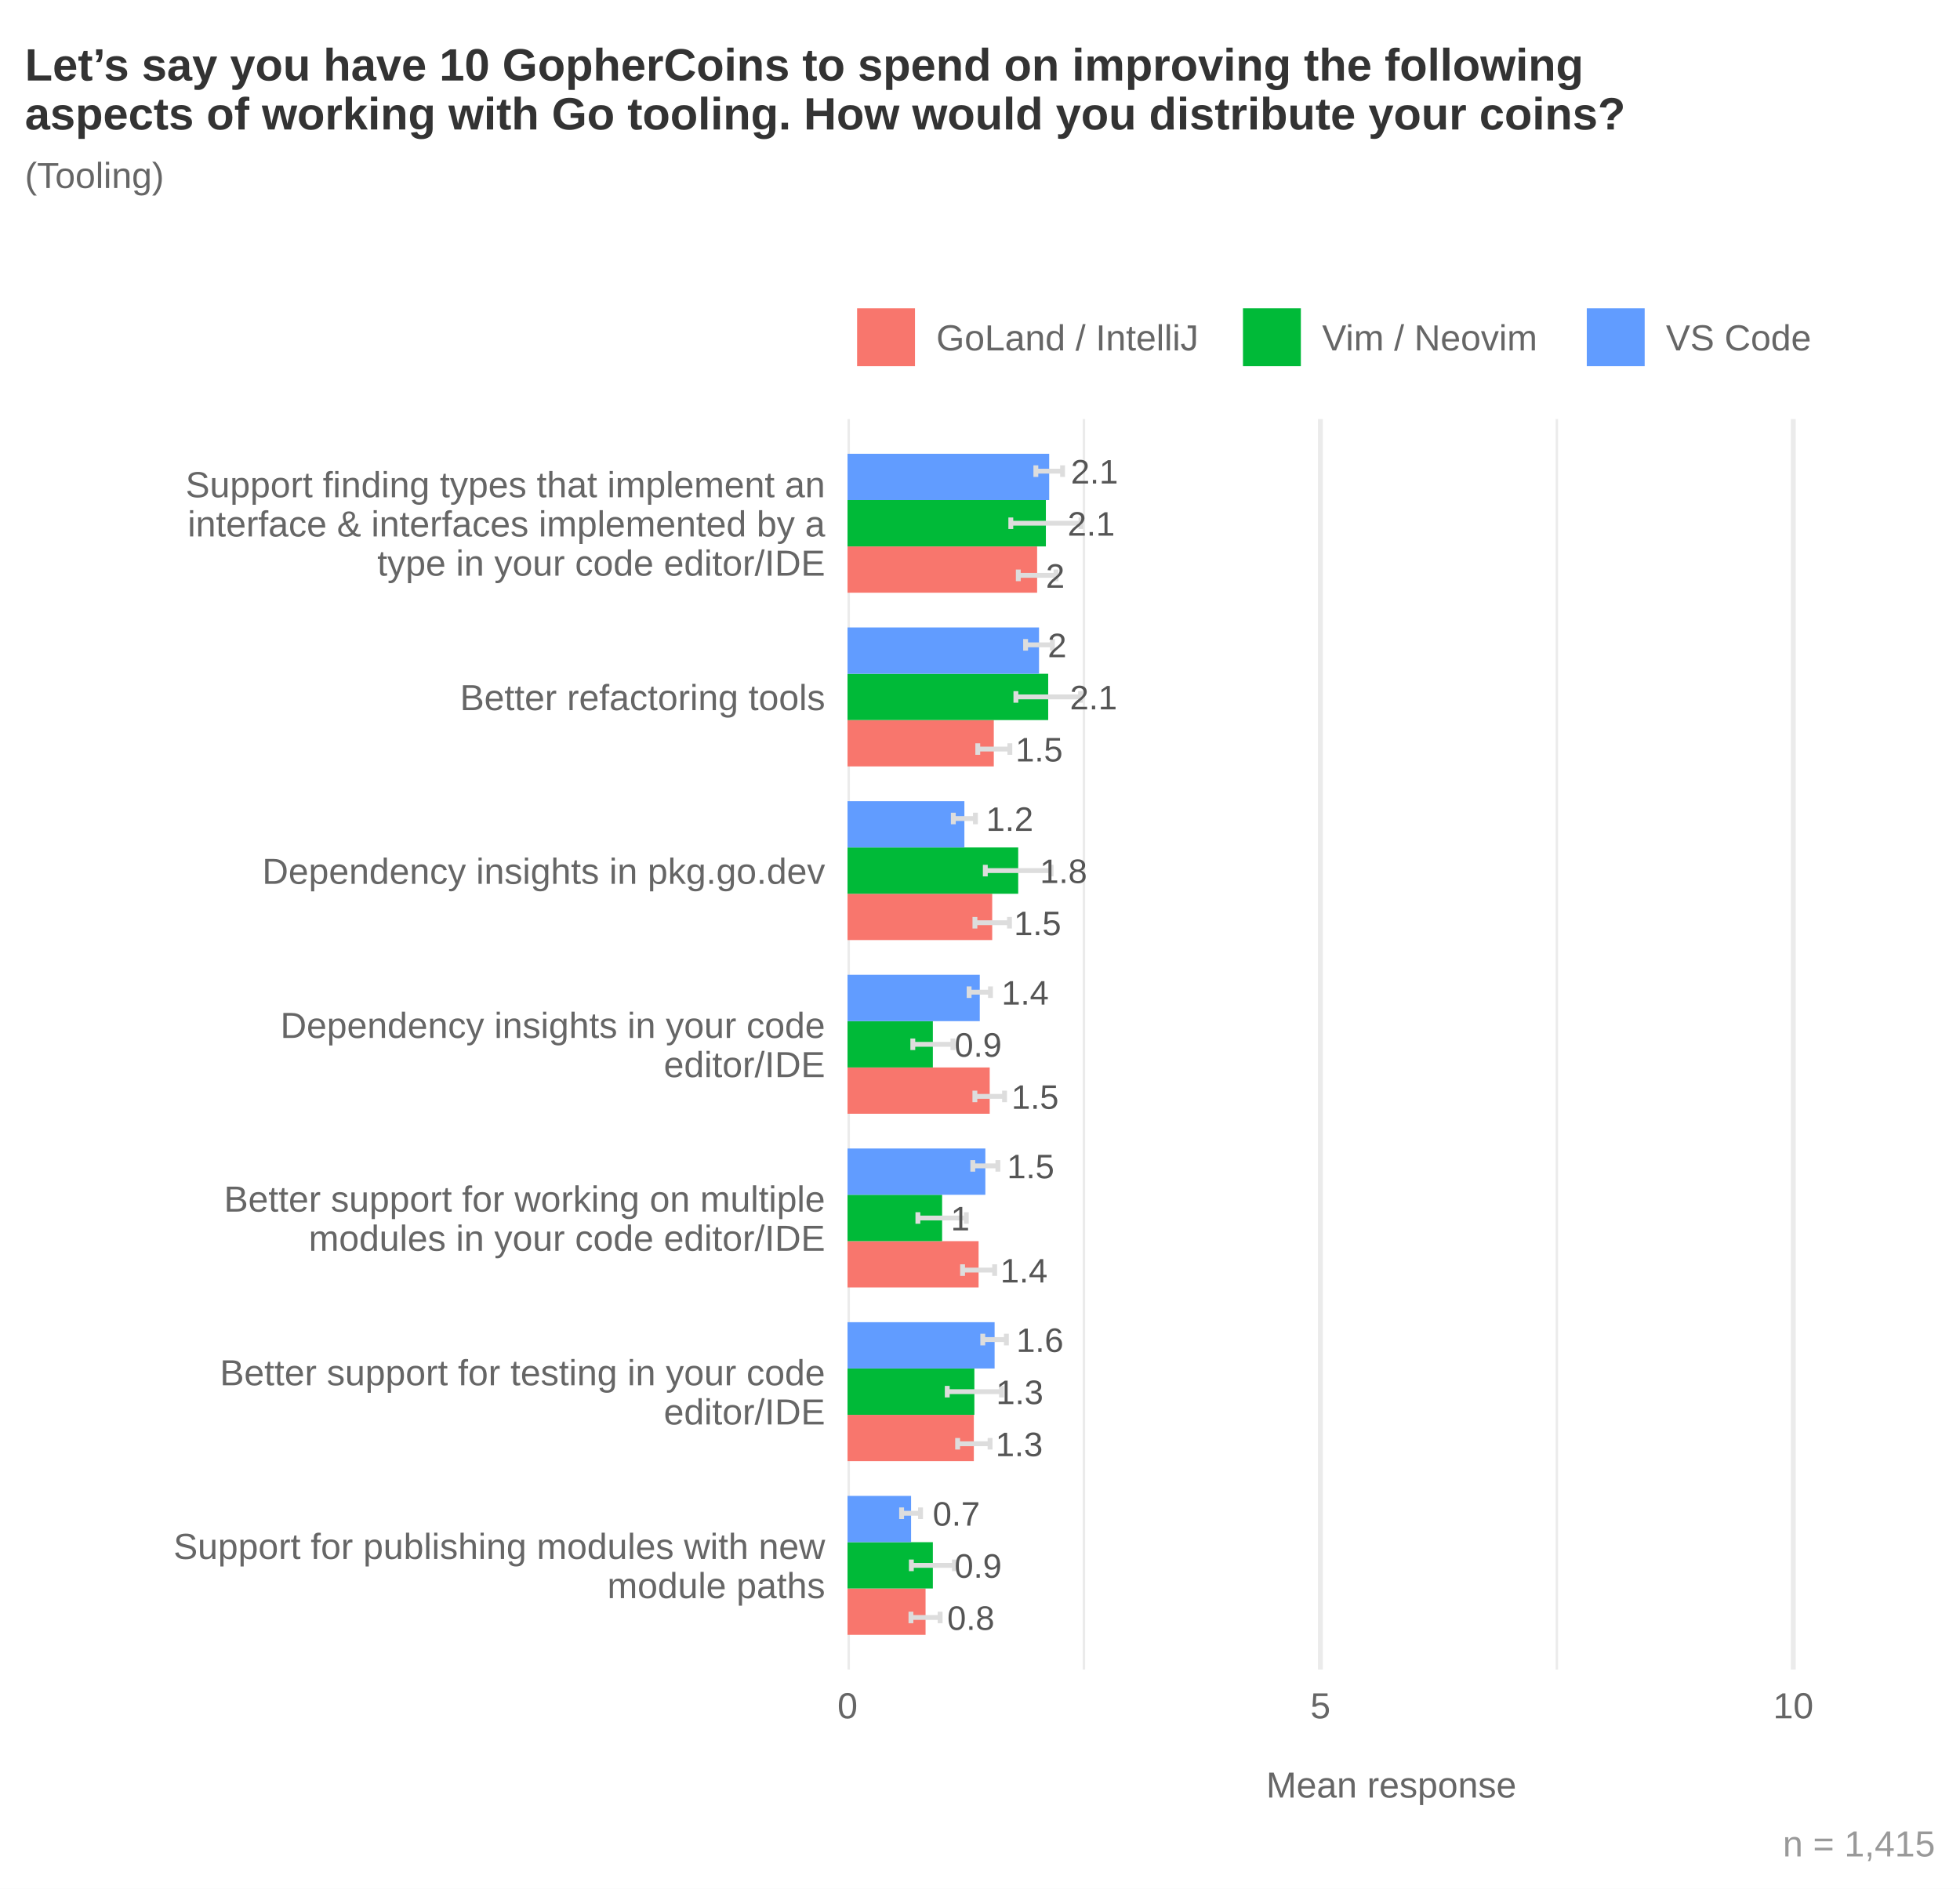
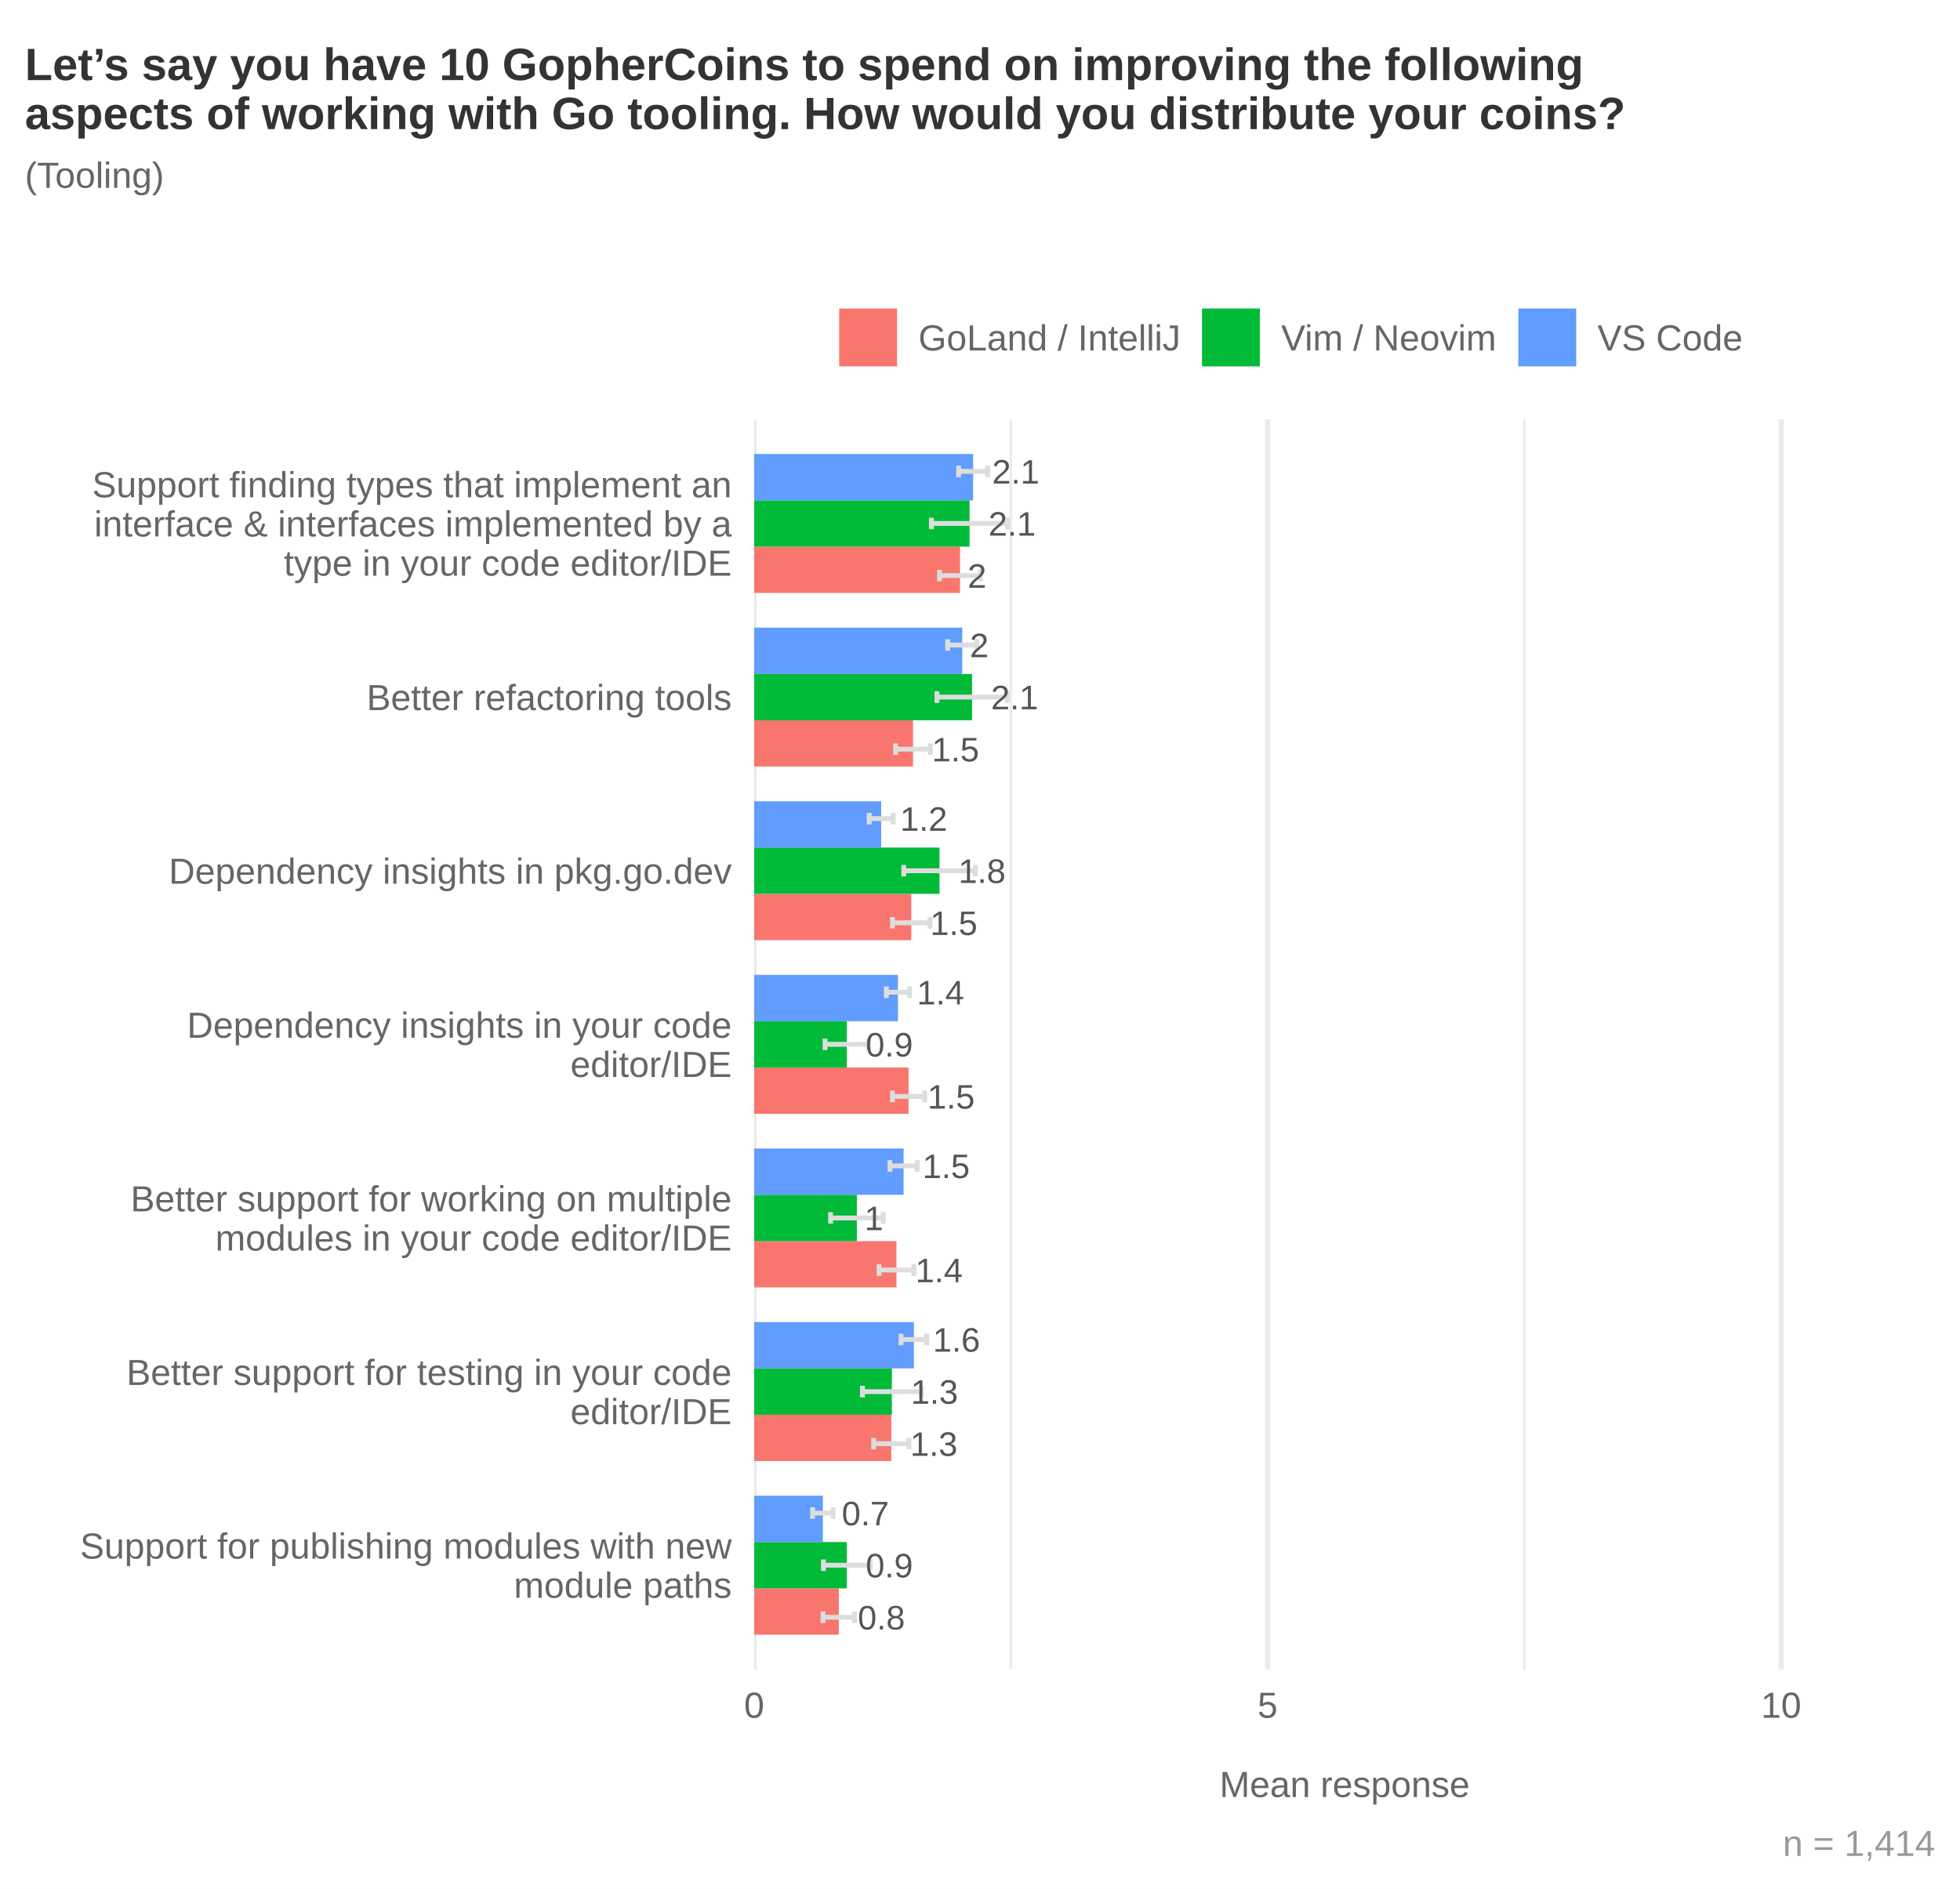
<svg xmlns="http://www.w3.org/2000/svg" class="svglite" width="432.00pt" height="416.41pt" viewBox="0 0 432.00 416.41">
  <defs>
    <style type="text/css">
    .svglite line, .svglite polyline, .svglite polygon, .svglite path, .svglite rect, .svglite circle {
      fill: none;
      stroke: #000000;
      stroke-linecap: round;
      stroke-linejoin: round;
      stroke-miterlimit: 10.00;
    }
    .svglite text {
      white-space: pre;
    }
  </style>
  </defs>
  <rect width="100%" height="100%" style="stroke: none; fill: #FFFFFF;" />
  <defs>
    <clipPath id="cpMC4wMHw0MzIuMDB8MC4wMHw0MTYuNDE=">
      <rect x="0.00" y="0.00" width="432.00" height="416.41" />
    </clipPath>
  </defs>
  <g clip-path="url(#cpMC4wMHw0MzIuMDB8MC4wMHw0MTYuNDE=)">
</g>
  <defs>
-     <clipPath id="cpMTg2LjgwfDQyNi41Mnw5Mi4zOHwzNjguMDc=">
-       <rect x="186.80" y="92.38" width="239.72" height="275.69" />
+     <clipPath id="cpMTY2LjIyfDQyNi41Mnw5Mi40NHwzNjguMDM=">
+       <rect x="166.22" y="92.44" width="260.31" height="275.59" />
    </clipPath>
  </defs>
-   <g clip-path="url(#cpMTg2LjgwfDQyNi41Mnw5Mi4zOHwzNjguMDc=)">
-     <polyline points="238.91,368.07 238.91,92.38 " style="stroke-width: 0.53; stroke: #EBEBEB; stroke-linecap: butt;" />
-     <polyline points="343.14,368.07 343.14,92.38 " style="stroke-width: 0.53; stroke: #EBEBEB; stroke-linecap: butt;" />
-     <polyline points="186.80,368.07 186.80,92.38 " style="stroke-width: 1.07; stroke: #EBEBEB; stroke-linecap: butt;" />
-     <polyline points="291.03,368.07 291.03,92.38 " style="stroke-width: 1.07; stroke: #EBEBEB; stroke-linecap: butt;" />
-     <polyline points="395.25,368.07 395.25,92.38 " style="stroke-width: 1.07; stroke: #EBEBEB; stroke-linecap: butt;" />
-     <rect x="186.80" y="235.33" width="31.34" height="10.21" style="stroke-width: 1.07; stroke: none; stroke-linecap: square; stroke-linejoin: miter; fill: #F8766D;" />
-     <rect x="186.80" y="225.12" width="18.81" height="10.21" style="stroke-width: 1.07; stroke: none; stroke-linecap: square; stroke-linejoin: miter; fill: #00BA38;" />
-     <rect x="186.80" y="214.91" width="29.15" height="10.21" style="stroke-width: 1.07; stroke: none; stroke-linecap: square; stroke-linejoin: miter; fill: #619CFF;" />
-     <rect x="186.80" y="197.04" width="31.89" height="10.21" style="stroke-width: 1.07; stroke: none; stroke-linecap: square; stroke-linejoin: miter; fill: #F8766D;" />
-     <rect x="186.80" y="186.83" width="37.62" height="10.21" style="stroke-width: 1.07; stroke: none; stroke-linecap: square; stroke-linejoin: miter; fill: #00BA38;" />
-     <rect x="186.80" y="176.62" width="25.76" height="10.21" style="stroke-width: 1.07; stroke: none; stroke-linecap: square; stroke-linejoin: miter; fill: #619CFF;" />
-     <rect x="186.80" y="120.46" width="41.79" height="10.21" style="stroke-width: 1.07; stroke: none; stroke-linecap: square; stroke-linejoin: miter; fill: #F8766D;" />
-     <rect x="186.80" y="110.25" width="43.72" height="10.21" style="stroke-width: 1.07; stroke: none; stroke-linecap: square; stroke-linejoin: miter; fill: #00BA38;" />
-     <rect x="186.80" y="100.04" width="44.45" height="10.21" style="stroke-width: 1.07; stroke: none; stroke-linecap: square; stroke-linejoin: miter; fill: #619CFF;" />
-     <rect x="186.80" y="273.62" width="28.89" height="10.21" style="stroke-width: 1.07; stroke: none; stroke-linecap: square; stroke-linejoin: miter; fill: #F8766D;" />
-     <rect x="186.80" y="263.41" width="20.85" height="10.21" style="stroke-width: 1.07; stroke: none; stroke-linecap: square; stroke-linejoin: miter; fill: #00BA38;" />
-     <rect x="186.80" y="253.20" width="30.38" height="10.21" style="stroke-width: 1.07; stroke: none; stroke-linecap: square; stroke-linejoin: miter; fill: #619CFF;" />
-     <rect x="186.80" y="158.75" width="32.24" height="10.21" style="stroke-width: 1.07; stroke: none; stroke-linecap: square; stroke-linejoin: miter; fill: #F8766D;" />
-     <rect x="186.80" y="148.54" width="44.23" height="10.21" style="stroke-width: 1.07; stroke: none; stroke-linecap: square; stroke-linejoin: miter; fill: #00BA38;" />
-     <rect x="186.80" y="138.33" width="42.21" height="10.21" style="stroke-width: 1.07; stroke: none; stroke-linecap: square; stroke-linejoin: miter; fill: #619CFF;" />
-     <rect x="186.80" y="350.20" width="17.20" height="10.21" style="stroke-width: 1.07; stroke: none; stroke-linecap: square; stroke-linejoin: miter; fill: #F8766D;" />
-     <rect x="186.80" y="339.99" width="18.81" height="10.21" style="stroke-width: 1.07; stroke: none; stroke-linecap: square; stroke-linejoin: miter; fill: #00BA38;" />
-     <rect x="186.80" y="329.78" width="14.01" height="10.21" style="stroke-width: 1.07; stroke: none; stroke-linecap: square; stroke-linejoin: miter; fill: #619CFF;" />
-     <rect x="186.80" y="311.91" width="27.84" height="10.21" style="stroke-width: 1.07; stroke: none; stroke-linecap: square; stroke-linejoin: miter; fill: #F8766D;" />
-     <rect x="186.80" y="301.70" width="27.96" height="10.21" style="stroke-width: 1.07; stroke: none; stroke-linecap: square; stroke-linejoin: miter; fill: #00BA38;" />
-     <rect x="186.80" y="291.49" width="32.42" height="10.21" style="stroke-width: 1.07; stroke: none; stroke-linecap: square; stroke-linejoin: miter; fill: #619CFF;" />
-     <polyline points="221.41,242.99 221.41,240.44 " style="stroke-width: 1.07; stroke: #DDDDDD; stroke-linecap: butt;" />
-     <polyline points="221.41,241.71 214.87,241.71 " style="stroke-width: 1.07; stroke: #DDDDDD; stroke-linecap: butt;" />
-     <polyline points="214.87,242.99 214.87,240.44 " style="stroke-width: 1.07; stroke: #DDDDDD; stroke-linecap: butt;" />
-     <polyline points="210.03,231.50 210.03,228.95 " style="stroke-width: 1.07; stroke: #DDDDDD; stroke-linecap: butt;" />
-     <polyline points="210.03,230.23 201.19,230.23 " style="stroke-width: 1.07; stroke: #DDDDDD; stroke-linecap: butt;" />
-     <polyline points="201.19,231.50 201.19,228.95 " style="stroke-width: 1.07; stroke: #DDDDDD; stroke-linecap: butt;" />
-     <polyline points="218.31,220.01 218.31,217.46 " style="stroke-width: 1.07; stroke: #DDDDDD; stroke-linecap: butt;" />
-     <polyline points="218.31,218.74 213.60,218.74 " style="stroke-width: 1.07; stroke: #DDDDDD; stroke-linecap: butt;" />
-     <polyline points="213.60,220.01 213.60,217.46 " style="stroke-width: 1.07; stroke: #DDDDDD; stroke-linecap: butt;" />
-     <polyline points="222.50,204.70 222.50,202.15 " style="stroke-width: 1.07; stroke: #DDDDDD; stroke-linecap: butt;" />
-     <polyline points="222.50,203.42 214.88,203.42 " style="stroke-width: 1.07; stroke: #DDDDDD; stroke-linecap: butt;" />
-     <polyline points="214.88,204.70 214.88,202.15 " style="stroke-width: 1.07; stroke: #DDDDDD; stroke-linecap: butt;" />
-     <polyline points="231.67,193.21 231.67,190.66 " style="stroke-width: 1.07; stroke: #DDDDDD; stroke-linecap: butt;" />
-     <polyline points="231.67,191.93 217.17,191.93 " style="stroke-width: 1.07; stroke: #DDDDDD; stroke-linecap: butt;" />
-     <polyline points="217.17,193.21 217.17,190.66 " style="stroke-width: 1.07; stroke: #DDDDDD; stroke-linecap: butt;" />
-     <polyline points="214.99,181.72 214.99,179.17 " style="stroke-width: 1.07; stroke: #DDDDDD; stroke-linecap: butt;" />
-     <polyline points="214.99,180.45 210.12,180.45 " style="stroke-width: 1.07; stroke: #DDDDDD; stroke-linecap: butt;" />
-     <polyline points="210.12,181.72 210.12,179.17 " style="stroke-width: 1.07; stroke: #DDDDDD; stroke-linecap: butt;" />
-     <polyline points="232.75,128.12 232.75,125.56 " style="stroke-width: 1.07; stroke: #DDDDDD; stroke-linecap: butt;" />
-     <polyline points="232.75,126.84 224.44,126.84 " style="stroke-width: 1.07; stroke: #DDDDDD; stroke-linecap: butt;" />
-     <polyline points="224.44,128.12 224.44,125.56 " style="stroke-width: 1.07; stroke: #DDDDDD; stroke-linecap: butt;" />
-     <polyline points="238.26,116.63 238.26,114.08 " style="stroke-width: 1.07; stroke: #DDDDDD; stroke-linecap: butt;" />
-     <polyline points="238.26,115.35 222.79,115.35 " style="stroke-width: 1.07; stroke: #DDDDDD; stroke-linecap: butt;" />
-     <polyline points="222.79,116.63 222.79,114.08 " style="stroke-width: 1.07; stroke: #DDDDDD; stroke-linecap: butt;" />
-     <polyline points="234.20,105.14 234.20,102.59 " style="stroke-width: 1.07; stroke: #DDDDDD; stroke-linecap: butt;" />
-     <polyline points="234.20,103.87 228.31,103.87 " style="stroke-width: 1.07; stroke: #DDDDDD; stroke-linecap: butt;" />
-     <polyline points="228.31,105.14 228.31,102.59 " style="stroke-width: 1.07; stroke: #DDDDDD; stroke-linecap: butt;" />
-     <polyline points="219.23,281.28 219.23,278.73 " style="stroke-width: 1.07; stroke: #DDDDDD; stroke-linecap: butt;" />
-     <polyline points="219.23,280.00 212.16,280.00 " style="stroke-width: 1.07; stroke: #DDDDDD; stroke-linecap: butt;" />
-     <polyline points="212.16,281.28 212.16,278.73 " style="stroke-width: 1.07; stroke: #DDDDDD; stroke-linecap: butt;" />
-     <polyline points="212.98,269.79 212.98,267.24 " style="stroke-width: 1.07; stroke: #DDDDDD; stroke-linecap: butt;" />
-     <polyline points="212.98,268.52 202.31,268.52 " style="stroke-width: 1.07; stroke: #DDDDDD; stroke-linecap: butt;" />
-     <polyline points="202.31,269.79 202.31,267.24 " style="stroke-width: 1.07; stroke: #DDDDDD; stroke-linecap: butt;" />
-     <polyline points="219.94,258.30 219.94,255.75 " style="stroke-width: 1.07; stroke: #DDDDDD; stroke-linecap: butt;" />
-     <polyline points="219.94,257.03 214.41,257.03 " style="stroke-width: 1.07; stroke: #DDDDDD; stroke-linecap: butt;" />
-     <polyline points="214.41,258.30 214.41,255.75 " style="stroke-width: 1.07; stroke: #DDDDDD; stroke-linecap: butt;" />
-     <polyline points="222.58,166.41 222.58,163.86 " style="stroke-width: 1.07; stroke: #DDDDDD; stroke-linecap: butt;" />
-     <polyline points="222.58,165.13 215.51,165.13 " style="stroke-width: 1.07; stroke: #DDDDDD; stroke-linecap: butt;" />
-     <polyline points="215.51,166.41 215.51,163.86 " style="stroke-width: 1.07; stroke: #DDDDDD; stroke-linecap: butt;" />
-     <polyline points="238.16,154.92 238.16,152.37 " style="stroke-width: 1.07; stroke: #DDDDDD; stroke-linecap: butt;" />
-     <polyline points="238.16,153.64 223.91,153.64 " style="stroke-width: 1.07; stroke: #DDDDDD; stroke-linecap: butt;" />
-     <polyline points="223.91,154.92 223.91,152.37 " style="stroke-width: 1.07; stroke: #DDDDDD; stroke-linecap: butt;" />
-     <polyline points="231.97,143.43 231.97,140.88 " style="stroke-width: 1.07; stroke: #DDDDDD; stroke-linecap: butt;" />
-     <polyline points="231.97,142.16 226.05,142.16 " style="stroke-width: 1.07; stroke: #DDDDDD; stroke-linecap: butt;" />
-     <polyline points="226.05,143.43 226.05,140.88 " style="stroke-width: 1.07; stroke: #DDDDDD; stroke-linecap: butt;" />
-     <polyline points="207.21,357.86 207.21,355.31 " style="stroke-width: 1.07; stroke: #DDDDDD; stroke-linecap: butt;" />
-     <polyline points="207.21,356.58 200.78,356.58 " style="stroke-width: 1.07; stroke: #DDDDDD; stroke-linecap: butt;" />
-     <polyline points="200.78,357.86 200.78,355.31 " style="stroke-width: 1.07; stroke: #DDDDDD; stroke-linecap: butt;" />
-     <polyline points="210.36,346.37 210.36,343.82 " style="stroke-width: 1.07; stroke: #DDDDDD; stroke-linecap: butt;" />
-     <polyline points="210.36,345.10 200.87,345.10 " style="stroke-width: 1.07; stroke: #DDDDDD; stroke-linecap: butt;" />
-     <polyline points="200.87,346.37 200.87,343.82 " style="stroke-width: 1.07; stroke: #DDDDDD; stroke-linecap: butt;" />
-     <polyline points="202.89,334.89 202.89,332.33 " style="stroke-width: 1.07; stroke: #DDDDDD; stroke-linecap: butt;" />
-     <polyline points="202.89,333.61 198.72,333.61 " style="stroke-width: 1.07; stroke: #DDDDDD; stroke-linecap: butt;" />
-     <polyline points="198.72,334.89 198.72,332.33 " style="stroke-width: 1.07; stroke: #DDDDDD; stroke-linecap: butt;" />
-     <polyline points="218.22,319.57 218.22,317.02 " style="stroke-width: 1.07; stroke: #DDDDDD; stroke-linecap: butt;" />
-     <polyline points="218.22,318.29 211.07,318.29 " style="stroke-width: 1.07; stroke: #DDDDDD; stroke-linecap: butt;" />
-     <polyline points="211.07,319.57 211.07,317.02 " style="stroke-width: 1.07; stroke: #DDDDDD; stroke-linecap: butt;" />
-     <polyline points="220.74,308.08 220.74,305.53 " style="stroke-width: 1.07; stroke: #DDDDDD; stroke-linecap: butt;" />
-     <polyline points="220.74,306.81 208.78,306.81 " style="stroke-width: 1.07; stroke: #DDDDDD; stroke-linecap: butt;" />
-     <polyline points="208.78,308.08 208.78,305.53 " style="stroke-width: 1.07; stroke: #DDDDDD; stroke-linecap: butt;" />
-     <polyline points="221.82,296.60 221.82,294.04 " style="stroke-width: 1.07; stroke: #DDDDDD; stroke-linecap: butt;" />
-     <polyline points="221.82,295.32 216.61,295.32 " style="stroke-width: 1.07; stroke: #DDDDDD; stroke-linecap: butt;" />
-     <polyline points="216.61,296.60 216.61,294.04 " style="stroke-width: 1.07; stroke: #DDDDDD; stroke-linecap: butt;" />
-     <text x="222.92" y="244.45" style="font-size: 7.50px;fill: #555555; font-family: &quot;Arial&quot;;" textLength="11.93px" lengthAdjust="spacingAndGlyphs">1.5</text>
-     <text x="210.38" y="232.96" style="font-size: 7.50px;fill: #555555; font-family: &quot;Arial&quot;;" textLength="11.93px" lengthAdjust="spacingAndGlyphs">0.9</text>
-     <text x="220.73" y="221.47" style="font-size: 7.50px;fill: #555555; font-family: &quot;Arial&quot;;" textLength="11.93px" lengthAdjust="spacingAndGlyphs">1.4</text>
-     <text x="223.47" y="206.16" style="font-size: 7.50px;fill: #555555; font-family: &quot;Arial&quot;;" textLength="11.93px" lengthAdjust="spacingAndGlyphs">1.5</text>
-     <text x="229.20" y="194.67" style="font-size: 7.50px;fill: #555555; font-family: &quot;Arial&quot;;" textLength="11.93px" lengthAdjust="spacingAndGlyphs">1.8</text>
-     <text x="217.33" y="183.18" style="font-size: 7.50px;fill: #555555; font-family: &quot;Arial&quot;;" textLength="11.93px" lengthAdjust="spacingAndGlyphs">1.2</text>
-     <text x="230.50" y="129.58" style="font-size: 7.50px;fill: #555555; font-family: &quot;Arial&quot;;" textLength="4.77px" lengthAdjust="spacingAndGlyphs">2</text>
-     <text x="235.30" y="118.09" style="font-size: 7.50px;fill: #555555; font-family: &quot;Arial&quot;;" textLength="11.93px" lengthAdjust="spacingAndGlyphs">2.1</text>
-     <text x="236.02" y="106.60" style="font-size: 7.50px;fill: #555555; font-family: &quot;Arial&quot;;" textLength="11.93px" lengthAdjust="spacingAndGlyphs">2.1</text>
-     <text x="220.47" y="282.74" style="font-size: 7.50px;fill: #555555; font-family: &quot;Arial&quot;;" textLength="11.93px" lengthAdjust="spacingAndGlyphs">1.4</text>
-     <text x="209.55" y="271.25" style="font-size: 7.50px;fill: #555555; font-family: &quot;Arial&quot;;" textLength="4.77px" lengthAdjust="spacingAndGlyphs">1</text>
-     <text x="221.95" y="259.76" style="font-size: 7.50px;fill: #555555; font-family: &quot;Arial&quot;;" textLength="11.93px" lengthAdjust="spacingAndGlyphs">1.5</text>
-     <text x="223.82" y="167.87" style="font-size: 7.50px;fill: #555555; font-family: &quot;Arial&quot;;" textLength="11.93px" lengthAdjust="spacingAndGlyphs">1.5</text>
-     <text x="235.81" y="156.38" style="font-size: 7.50px;fill: #555555; font-family: &quot;Arial&quot;;" textLength="11.93px" lengthAdjust="spacingAndGlyphs">2.1</text>
-     <text x="230.92" y="144.89" style="font-size: 7.50px;fill: #555555; font-family: &quot;Arial&quot;;" textLength="4.77px" lengthAdjust="spacingAndGlyphs">2</text>
-     <text x="208.77" y="359.32" style="font-size: 7.50px;fill: #555555; font-family: &quot;Arial&quot;;" textLength="11.93px" lengthAdjust="spacingAndGlyphs">0.8</text>
-     <text x="210.38" y="347.83" style="font-size: 7.50px;fill: #555555; font-family: &quot;Arial&quot;;" textLength="11.93px" lengthAdjust="spacingAndGlyphs">0.9</text>
-     <text x="205.58" y="336.35" style="font-size: 7.50px;fill: #555555; font-family: &quot;Arial&quot;;" textLength="11.93px" lengthAdjust="spacingAndGlyphs">0.7</text>
-     <text x="219.42" y="321.03" style="font-size: 7.50px;fill: #555555; font-family: &quot;Arial&quot;;" textLength="11.93px" lengthAdjust="spacingAndGlyphs">1.3</text>
-     <text x="219.54" y="309.54" style="font-size: 7.50px;fill: #555555; font-family: &quot;Arial&quot;;" textLength="11.93px" lengthAdjust="spacingAndGlyphs">1.3</text>
-     <text x="223.99" y="298.05" style="font-size: 7.50px;fill: #555555; font-family: &quot;Arial&quot;;" textLength="11.93px" lengthAdjust="spacingAndGlyphs">1.6</text>
+   <g clip-path="url(#cpMTY2LjIyfDQyNi41Mnw5Mi40NHwzNjguMDM=)">
+     <polyline points="222.80,368.03 222.80,92.44 " style="stroke-width: 0.53; stroke: #EBEBEB; stroke-linecap: butt;" />
+     <polyline points="335.98,368.03 335.98,92.44 " style="stroke-width: 0.53; stroke: #EBEBEB; stroke-linecap: butt;" />
+     <polyline points="166.22,368.03 166.22,92.44 " style="stroke-width: 1.07; stroke: #EBEBEB; stroke-linecap: butt;" />
+     <polyline points="279.39,368.03 279.39,92.44 " style="stroke-width: 1.07; stroke: #EBEBEB; stroke-linecap: butt;" />
+     <polyline points="392.57,368.03 392.57,92.44 " style="stroke-width: 1.07; stroke: #EBEBEB; stroke-linecap: butt;" />
+     <rect x="166.22" y="235.34" width="34.03" height="10.21" style="stroke-width: 1.07; stroke: none; stroke-linecap: butt; stroke-linejoin: miter; fill: #F8766D;" />
+     <rect x="166.22" y="225.13" width="20.43" height="10.21" style="stroke-width: 1.07; stroke: none; stroke-linecap: butt; stroke-linejoin: miter; fill: #00BA38;" />
+     <rect x="166.22" y="214.92" width="31.69" height="10.21" style="stroke-width: 1.07; stroke: none; stroke-linecap: butt; stroke-linejoin: miter; fill: #619CFF;" />
+     <rect x="166.22" y="197.06" width="34.63" height="10.21" style="stroke-width: 1.07; stroke: none; stroke-linecap: butt; stroke-linejoin: miter; fill: #F8766D;" />
+     <rect x="166.22" y="186.85" width="40.85" height="10.21" style="stroke-width: 1.07; stroke: none; stroke-linecap: butt; stroke-linejoin: miter; fill: #00BA38;" />
+     <rect x="166.22" y="176.65" width="28.00" height="10.21" style="stroke-width: 1.07; stroke: none; stroke-linecap: butt; stroke-linejoin: miter; fill: #619CFF;" />
+     <rect x="166.22" y="120.51" width="45.38" height="10.21" style="stroke-width: 1.07; stroke: none; stroke-linecap: butt; stroke-linejoin: miter; fill: #F8766D;" />
+     <rect x="166.22" y="110.30" width="47.48" height="10.21" style="stroke-width: 1.07; stroke: none; stroke-linecap: butt; stroke-linejoin: miter; fill: #00BA38;" />
+     <rect x="166.22" y="100.09" width="48.27" height="10.21" style="stroke-width: 1.07; stroke: none; stroke-linecap: butt; stroke-linejoin: miter; fill: #619CFF;" />
+     <rect x="166.22" y="273.61" width="31.37" height="10.21" style="stroke-width: 1.07; stroke: none; stroke-linecap: butt; stroke-linejoin: miter; fill: #F8766D;" />
+     <rect x="166.22" y="263.41" width="22.64" height="10.21" style="stroke-width: 1.07; stroke: none; stroke-linecap: butt; stroke-linejoin: miter; fill: #00BA38;" />
+     <rect x="166.22" y="253.20" width="32.94" height="10.21" style="stroke-width: 1.07; stroke: none; stroke-linecap: butt; stroke-linejoin: miter; fill: #619CFF;" />
+     <rect x="166.22" y="158.78" width="35.01" height="10.21" style="stroke-width: 1.07; stroke: none; stroke-linecap: butt; stroke-linejoin: miter; fill: #F8766D;" />
+     <rect x="166.22" y="148.58" width="48.03" height="10.21" style="stroke-width: 1.07; stroke: none; stroke-linecap: butt; stroke-linejoin: miter; fill: #00BA38;" />
+     <rect x="166.22" y="138.37" width="45.87" height="10.21" style="stroke-width: 1.07; stroke: none; stroke-linecap: butt; stroke-linejoin: miter; fill: #619CFF;" />
+     <rect x="166.22" y="350.17" width="18.67" height="10.21" style="stroke-width: 1.07; stroke: none; stroke-linecap: butt; stroke-linejoin: miter; fill: #F8766D;" />
+     <rect x="166.22" y="339.96" width="20.43" height="10.21" style="stroke-width: 1.07; stroke: none; stroke-linecap: butt; stroke-linejoin: miter; fill: #00BA38;" />
+     <rect x="166.22" y="329.75" width="15.15" height="10.21" style="stroke-width: 1.07; stroke: none; stroke-linecap: butt; stroke-linejoin: miter; fill: #619CFF;" />
+     <rect x="166.22" y="311.89" width="30.23" height="10.21" style="stroke-width: 1.07; stroke: none; stroke-linecap: butt; stroke-linejoin: miter; fill: #F8766D;" />
+     <rect x="166.22" y="301.68" width="30.36" height="10.21" style="stroke-width: 1.07; stroke: none; stroke-linecap: butt; stroke-linejoin: miter; fill: #00BA38;" />
+     <rect x="166.22" y="291.47" width="35.21" height="10.21" style="stroke-width: 1.07; stroke: none; stroke-linecap: butt; stroke-linejoin: miter; fill: #619CFF;" />
+     <polyline points="203.80,242.99 203.80,240.44 " style="stroke-width: 1.07; stroke: #DDDDDD; stroke-linecap: butt;" />
+     <polyline points="203.80,241.72 196.70,241.72 " style="stroke-width: 1.07; stroke: #DDDDDD; stroke-linecap: butt;" />
+     <polyline points="196.70,242.99 196.70,240.44 " style="stroke-width: 1.07; stroke: #DDDDDD; stroke-linecap: butt;" />
+     <polyline points="191.44,231.51 191.44,228.96 " style="stroke-width: 1.07; stroke: #DDDDDD; stroke-linecap: butt;" />
+     <polyline points="191.44,230.23 181.85,230.23 " style="stroke-width: 1.07; stroke: #DDDDDD; stroke-linecap: butt;" />
+     <polyline points="181.85,231.51 181.85,228.96 " style="stroke-width: 1.07; stroke: #DDDDDD; stroke-linecap: butt;" />
+     <polyline points="200.47,220.03 200.47,217.47 " style="stroke-width: 1.07; stroke: #DDDDDD; stroke-linecap: butt;" />
+     <polyline points="200.47,218.75 195.35,218.75 " style="stroke-width: 1.07; stroke: #DDDDDD; stroke-linecap: butt;" />
+     <polyline points="195.35,220.03 195.35,217.47 " style="stroke-width: 1.07; stroke: #DDDDDD; stroke-linecap: butt;" />
+     <polyline points="204.99,204.71 204.99,202.16 " style="stroke-width: 1.07; stroke: #DDDDDD; stroke-linecap: butt;" />
+     <polyline points="204.99,203.44 196.71,203.44 " style="stroke-width: 1.07; stroke: #DDDDDD; stroke-linecap: butt;" />
+     <polyline points="196.71,204.71 196.71,202.16 " style="stroke-width: 1.07; stroke: #DDDDDD; stroke-linecap: butt;" />
+     <polyline points="214.94,193.23 214.94,190.68 " style="stroke-width: 1.07; stroke: #DDDDDD; stroke-linecap: butt;" />
+     <polyline points="214.94,191.96 199.20,191.96 " style="stroke-width: 1.07; stroke: #DDDDDD; stroke-linecap: butt;" />
+     <polyline points="199.20,193.23 199.20,190.68 " style="stroke-width: 1.07; stroke: #DDDDDD; stroke-linecap: butt;" />
+     <polyline points="196.86,181.75 196.86,179.20 " style="stroke-width: 1.07; stroke: #DDDDDD; stroke-linecap: butt;" />
+     <polyline points="196.86,180.47 191.57,180.47 " style="stroke-width: 1.07; stroke: #DDDDDD; stroke-linecap: butt;" />
+     <polyline points="191.57,181.75 191.57,179.20 " style="stroke-width: 1.07; stroke: #DDDDDD; stroke-linecap: butt;" />
+     <polyline points="216.11,128.16 216.11,125.61 " style="stroke-width: 1.07; stroke: #DDDDDD; stroke-linecap: butt;" />
+     <polyline points="216.11,126.89 207.08,126.89 " style="stroke-width: 1.07; stroke: #DDDDDD; stroke-linecap: butt;" />
+     <polyline points="207.08,128.16 207.08,125.61 " style="stroke-width: 1.07; stroke: #DDDDDD; stroke-linecap: butt;" />
+     <polyline points="222.09,116.68 222.09,114.13 " style="stroke-width: 1.07; stroke: #DDDDDD; stroke-linecap: butt;" />
+     <polyline points="222.09,115.40 205.29,115.40 " style="stroke-width: 1.07; stroke: #DDDDDD; stroke-linecap: butt;" />
+     <polyline points="205.29,116.68 205.29,114.13 " style="stroke-width: 1.07; stroke: #DDDDDD; stroke-linecap: butt;" />
+     <polyline points="217.69,105.20 217.69,102.64 " style="stroke-width: 1.07; stroke: #DDDDDD; stroke-linecap: butt;" />
+     <polyline points="217.69,103.92 211.29,103.92 " style="stroke-width: 1.07; stroke: #DDDDDD; stroke-linecap: butt;" />
+     <polyline points="211.29,105.20 211.29,102.64 " style="stroke-width: 1.07; stroke: #DDDDDD; stroke-linecap: butt;" />
+     <polyline points="201.43,281.27 201.43,278.72 " style="stroke-width: 1.07; stroke: #DDDDDD; stroke-linecap: butt;" />
+     <polyline points="201.43,279.99 193.75,279.99 " style="stroke-width: 1.07; stroke: #DDDDDD; stroke-linecap: butt;" />
+     <polyline points="193.75,281.27 193.75,278.72 " style="stroke-width: 1.07; stroke: #DDDDDD; stroke-linecap: butt;" />
+     <polyline points="194.65,269.78 194.65,267.23 " style="stroke-width: 1.07; stroke: #DDDDDD; stroke-linecap: butt;" />
+     <polyline points="194.65,268.51 183.06,268.51 " style="stroke-width: 1.07; stroke: #DDDDDD; stroke-linecap: butt;" />
+     <polyline points="183.06,269.78 183.06,267.23 " style="stroke-width: 1.07; stroke: #DDDDDD; stroke-linecap: butt;" />
+     <polyline points="202.16,258.30 202.16,255.75 " style="stroke-width: 1.07; stroke: #DDDDDD; stroke-linecap: butt;" />
+     <polyline points="202.16,257.03 196.16,257.03 " style="stroke-width: 1.07; stroke: #DDDDDD; stroke-linecap: butt;" />
+     <polyline points="196.16,258.30 196.16,255.75 " style="stroke-width: 1.07; stroke: #DDDDDD; stroke-linecap: butt;" />
+     <polyline points="205.06,166.44 205.06,163.89 " style="stroke-width: 1.07; stroke: #DDDDDD; stroke-linecap: butt;" />
+     <polyline points="205.06,165.16 197.39,165.16 " style="stroke-width: 1.07; stroke: #DDDDDD; stroke-linecap: butt;" />
+     <polyline points="197.39,166.44 197.39,163.89 " style="stroke-width: 1.07; stroke: #DDDDDD; stroke-linecap: butt;" />
+     <polyline points="221.99,154.96 221.99,152.40 " style="stroke-width: 1.07; stroke: #DDDDDD; stroke-linecap: butt;" />
+     <polyline points="221.99,153.68 206.51,153.68 " style="stroke-width: 1.07; stroke: #DDDDDD; stroke-linecap: butt;" />
+     <polyline points="206.51,154.96 206.51,152.40 " style="stroke-width: 1.07; stroke: #DDDDDD; stroke-linecap: butt;" />
+     <polyline points="215.30,143.47 215.30,140.92 " style="stroke-width: 1.07; stroke: #DDDDDD; stroke-linecap: butt;" />
+     <polyline points="215.30,142.20 208.87,142.20 " style="stroke-width: 1.07; stroke: #DDDDDD; stroke-linecap: butt;" />
+     <polyline points="208.87,143.47 208.87,140.92 " style="stroke-width: 1.07; stroke: #DDDDDD; stroke-linecap: butt;" />
+     <polyline points="188.38,357.82 188.38,355.27 " style="stroke-width: 1.07; stroke: #DDDDDD; stroke-linecap: butt;" />
+     <polyline points="188.38,356.54 181.39,356.54 " style="stroke-width: 1.07; stroke: #DDDDDD; stroke-linecap: butt;" />
+     <polyline points="181.39,357.82 181.39,355.27 " style="stroke-width: 1.07; stroke: #DDDDDD; stroke-linecap: butt;" />
+     <polyline points="191.79,346.34 191.79,343.79 " style="stroke-width: 1.07; stroke: #DDDDDD; stroke-linecap: butt;" />
+     <polyline points="191.79,345.06 181.49,345.06 " style="stroke-width: 1.07; stroke: #DDDDDD; stroke-linecap: butt;" />
+     <polyline points="181.49,346.34 181.49,343.79 " style="stroke-width: 1.07; stroke: #DDDDDD; stroke-linecap: butt;" />
+     <polyline points="183.62,334.85 183.62,332.30 " style="stroke-width: 1.07; stroke: #DDDDDD; stroke-linecap: butt;" />
+     <polyline points="183.62,333.58 179.10,333.58 " style="stroke-width: 1.07; stroke: #DDDDDD; stroke-linecap: butt;" />
+     <polyline points="179.10,334.85 179.10,332.30 " style="stroke-width: 1.07; stroke: #DDDDDD; stroke-linecap: butt;" />
+     <polyline points="200.34,319.54 200.34,316.99 " style="stroke-width: 1.07; stroke: #DDDDDD; stroke-linecap: butt;" />
+     <polyline points="200.34,318.27 192.56,318.27 " style="stroke-width: 1.07; stroke: #DDDDDD; stroke-linecap: butt;" />
+     <polyline points="192.56,319.54 192.56,316.99 " style="stroke-width: 1.07; stroke: #DDDDDD; stroke-linecap: butt;" />
+     <polyline points="203.07,308.06 203.07,305.51 " style="stroke-width: 1.07; stroke: #DDDDDD; stroke-linecap: butt;" />
+     <polyline points="203.07,306.79 190.09,306.79 " style="stroke-width: 1.07; stroke: #DDDDDD; stroke-linecap: butt;" />
+     <polyline points="190.09,308.06 190.09,305.51 " style="stroke-width: 1.07; stroke: #DDDDDD; stroke-linecap: butt;" />
+     <polyline points="204.26,296.58 204.26,294.03 " style="stroke-width: 1.07; stroke: #DDDDDD; stroke-linecap: butt;" />
+     <polyline points="204.26,295.30 198.60,295.30 " style="stroke-width: 1.07; stroke: #DDDDDD; stroke-linecap: butt;" />
+     <polyline points="198.60,296.58 198.60,294.03 " style="stroke-width: 1.07; stroke: #DDDDDD; stroke-linecap: butt;" />
+     <text x="204.42" y="244.40" style="font-size: 7.50px;fill: #555555; font-family: &quot;Arial&quot;;" textLength="10.42px" lengthAdjust="spacingAndGlyphs">1.5</text>
+     <text x="190.81" y="232.92" style="font-size: 7.50px;fill: #555555; font-family: &quot;Arial&quot;;" textLength="10.42px" lengthAdjust="spacingAndGlyphs">0.9</text>
+     <text x="202.08" y="221.44" style="font-size: 7.50px;fill: #555555; font-family: &quot;Arial&quot;;" textLength="10.42px" lengthAdjust="spacingAndGlyphs">1.4</text>
+     <text x="205.01" y="206.13" style="font-size: 7.50px;fill: #555555; font-family: &quot;Arial&quot;;" textLength="10.42px" lengthAdjust="spacingAndGlyphs">1.5</text>
+     <text x="211.24" y="194.65" style="font-size: 7.50px;fill: #555555; font-family: &quot;Arial&quot;;" textLength="10.42px" lengthAdjust="spacingAndGlyphs">1.8</text>
+     <text x="198.38" y="183.16" style="font-size: 7.50px;fill: #555555; font-family: &quot;Arial&quot;;" textLength="10.42px" lengthAdjust="spacingAndGlyphs">1.2</text>
+     <text x="213.26" y="129.58" style="font-size: 7.50px;fill: #555555; font-family: &quot;Arial&quot;;" textLength="4.17px" lengthAdjust="spacingAndGlyphs">2</text>
+     <text x="217.86" y="118.09" style="font-size: 7.50px;fill: #555555; font-family: &quot;Arial&quot;;" textLength="10.42px" lengthAdjust="spacingAndGlyphs">2.1</text>
+     <text x="218.66" y="106.61" style="font-size: 7.50px;fill: #555555; font-family: &quot;Arial&quot;;" textLength="10.42px" lengthAdjust="spacingAndGlyphs">2.1</text>
+     <text x="201.76" y="282.68" style="font-size: 7.50px;fill: #555555; font-family: &quot;Arial&quot;;" textLength="10.42px" lengthAdjust="spacingAndGlyphs">1.4</text>
+     <text x="190.52" y="271.20" style="font-size: 7.50px;fill: #555555; font-family: &quot;Arial&quot;;" textLength="4.17px" lengthAdjust="spacingAndGlyphs">1</text>
+     <text x="203.33" y="259.72" style="font-size: 7.50px;fill: #555555; font-family: &quot;Arial&quot;;" textLength="10.42px" lengthAdjust="spacingAndGlyphs">1.5</text>
+     <text x="205.39" y="167.85" style="font-size: 7.50px;fill: #555555; font-family: &quot;Arial&quot;;" textLength="10.42px" lengthAdjust="spacingAndGlyphs">1.5</text>
+     <text x="218.41" y="156.37" style="font-size: 7.50px;fill: #555555; font-family: &quot;Arial&quot;;" textLength="10.42px" lengthAdjust="spacingAndGlyphs">2.1</text>
+     <text x="213.75" y="144.89" style="font-size: 7.50px;fill: #555555; font-family: &quot;Arial&quot;;" textLength="4.17px" lengthAdjust="spacingAndGlyphs">2</text>
+     <text x="189.06" y="359.23" style="font-size: 7.50px;fill: #555555; font-family: &quot;Arial&quot;;" textLength="10.42px" lengthAdjust="spacingAndGlyphs">0.8</text>
+     <text x="190.81" y="347.75" style="font-size: 7.50px;fill: #555555; font-family: &quot;Arial&quot;;" textLength="10.42px" lengthAdjust="spacingAndGlyphs">0.9</text>
+     <text x="185.53" y="336.27" style="font-size: 7.50px;fill: #555555; font-family: &quot;Arial&quot;;" textLength="10.42px" lengthAdjust="spacingAndGlyphs">0.7</text>
+     <text x="200.62" y="320.96" style="font-size: 7.50px;fill: #555555; font-family: &quot;Arial&quot;;" textLength="10.42px" lengthAdjust="spacingAndGlyphs">1.3</text>
+     <text x="200.75" y="309.47" style="font-size: 7.50px;fill: #555555; font-family: &quot;Arial&quot;;" textLength="10.42px" lengthAdjust="spacingAndGlyphs">1.3</text>
+     <text x="205.60" y="297.99" style="font-size: 7.50px;fill: #555555; font-family: &quot;Arial&quot;;" textLength="10.42px" lengthAdjust="spacingAndGlyphs">1.6</text>
  </g>
  <g clip-path="url(#cpMC4wMHw0MzIuMDB8MC4wMHw0MTYuNDE=)">
-     <text x="181.87" y="343.69" text-anchor="end" style="font-size: 8.00px;fill: #666666; font-family: &quot;Arial&quot;;" textLength="164.28px" lengthAdjust="spacingAndGlyphs">Support for publishing modules with new</text>
-     <text x="181.87" y="352.33" text-anchor="end" style="font-size: 8.00px;fill: #666666; font-family: &quot;Arial&quot;;" textLength="54.88px" lengthAdjust="spacingAndGlyphs">module paths</text>
-     <text x="181.87" y="305.40" text-anchor="end" style="font-size: 8.00px;fill: #666666; font-family: &quot;Arial&quot;;" textLength="154.19px" lengthAdjust="spacingAndGlyphs">Better support for testing in your code</text>
-     <text x="181.87" y="314.04" text-anchor="end" style="font-size: 8.00px;fill: #666666; font-family: &quot;Arial&quot;;" textLength="39.82px" lengthAdjust="spacingAndGlyphs">editor/IDE</text>
-     <text x="181.87" y="267.11" text-anchor="end" style="font-size: 8.00px;fill: #666666; font-family: &quot;Arial&quot;;" textLength="153.70px" lengthAdjust="spacingAndGlyphs">Better support for working on multiple</text>
-     <text x="181.87" y="275.75" text-anchor="end" style="font-size: 8.00px;fill: #666666; font-family: &quot;Arial&quot;;" textLength="128.71px" lengthAdjust="spacingAndGlyphs">modules in your code editor/IDE</text>
-     <text x="181.87" y="228.82" text-anchor="end" style="font-size: 8.00px;fill: #666666; font-family: &quot;Arial&quot;;" textLength="136.23px" lengthAdjust="spacingAndGlyphs">Dependency insights in your code</text>
-     <text x="181.87" y="237.46" text-anchor="end" style="font-size: 8.00px;fill: #666666; font-family: &quot;Arial&quot;;" textLength="39.82px" lengthAdjust="spacingAndGlyphs">editor/IDE</text>
-     <text x="181.87" y="194.85" text-anchor="end" style="font-size: 8.00px;fill: #666666; font-family: &quot;Arial&quot;;" textLength="140.83px" lengthAdjust="spacingAndGlyphs">Dependency insights in pkg.go.dev</text>
-     <text x="181.87" y="156.56" text-anchor="end" style="font-size: 8.00px;fill: #666666; font-family: &quot;Arial&quot;;" textLength="93.17px" lengthAdjust="spacingAndGlyphs">Better refactoring tools</text>
-     <text x="181.87" y="109.63" text-anchor="end" style="font-size: 8.00px;fill: #666666; font-family: &quot;Arial&quot;;" textLength="163.31px" lengthAdjust="spacingAndGlyphs">Support finding types that implement an</text>
-     <text x="181.87" y="118.27" text-anchor="end" style="font-size: 8.00px;fill: #666666; font-family: &quot;Arial&quot;;" textLength="162.37px" lengthAdjust="spacingAndGlyphs">interface &amp; interfaces implemented by a</text>
-     <text x="181.87" y="126.91" text-anchor="end" style="font-size: 8.00px;fill: #666666; font-family: &quot;Arial&quot;;" textLength="112.43px" lengthAdjust="spacingAndGlyphs">type in your code editor/IDE</text>
-     <text x="186.80" y="378.83" text-anchor="middle" style="font-size: 8.00px;fill: #666666; font-family: &quot;Arial&quot;;" textLength="5.09px" lengthAdjust="spacingAndGlyphs">0</text>
-     <text x="291.03" y="378.83" text-anchor="middle" style="font-size: 8.00px;fill: #666666; font-family: &quot;Arial&quot;;" textLength="5.09px" lengthAdjust="spacingAndGlyphs">5</text>
-     <text x="395.25" y="378.83" text-anchor="middle" style="font-size: 8.00px;fill: #666666; font-family: &quot;Arial&quot;;" textLength="10.18px" lengthAdjust="spacingAndGlyphs">10</text>
-     <text x="306.66" y="396.29" text-anchor="middle" style="font-size: 8.00px;fill: #666666; font-family: &quot;Arial&quot;;" textLength="60.69px" lengthAdjust="spacingAndGlyphs">Mean response</text>
-     <rect x="188.91" y="67.96" width="12.76" height="12.76" style="stroke-width: 1.07; stroke: none; stroke-linecap: square; stroke-linejoin: miter; fill: #F8766D;" />
-     <rect x="273.96" y="67.96" width="12.76" height="12.76" style="stroke-width: 1.07; stroke: none; stroke-linecap: square; stroke-linejoin: miter; fill: #00BA38;" />
-     <rect x="349.74" y="67.96" width="12.76" height="12.76" style="stroke-width: 1.07; stroke: none; stroke-linecap: square; stroke-linejoin: miter; fill: #619CFF;" />
-     <text x="206.36" y="77.25" style="font-size: 8.00px;fill: #666666; font-family: &quot;Arial&quot;;" textLength="62.91px" lengthAdjust="spacingAndGlyphs">GoLand / IntelliJ</text>
-     <text x="291.41" y="77.25" style="font-size: 8.00px;fill: #666666; font-family: &quot;Arial&quot;;" textLength="53.64px" lengthAdjust="spacingAndGlyphs">Vim / Neovim</text>
-     <text x="367.19" y="77.25" style="font-size: 8.00px;fill: #666666; font-family: &quot;Arial&quot;;" textLength="33.57px" lengthAdjust="spacingAndGlyphs">VS Code</text>
-     <text x="5.48" y="41.45" style="font-size: 8.00px;fill: #666666; font-family: &quot;Arial&quot;;" textLength="34.15px" lengthAdjust="spacingAndGlyphs">(Tooling)</text>
-     <text x="5.48" y="17.75" style="font-size: 10.00px; font-weight: bold;fill: #333333; font-family: &quot;Arial&quot;;" textLength="405.69px" lengthAdjust="spacingAndGlyphs">Let’s say you have 10 GopherCoins to spend on improving the following</text>
-     <text x="5.48" y="28.55" style="font-size: 10.00px; font-weight: bold;fill: #333333; font-family: &quot;Arial&quot;;" textLength="416.19px" lengthAdjust="spacingAndGlyphs">aspects of working with Go tooling. How would you distribute your coins?</text>
-     <text x="426.52" y="409.27" text-anchor="end" style="font-size: 8.00px;fill: #999999; font-family: &quot;Arial&quot;;" textLength="42.30px" lengthAdjust="spacingAndGlyphs">n =  1,415</text>
+     <text x="161.28" y="343.61" text-anchor="end" style="font-size: 8.00px;fill: #666666; font-family: &quot;Arial&quot;;" textLength="143.67px" lengthAdjust="spacingAndGlyphs">Support for publishing modules with new</text>
+     <text x="161.28" y="352.25" text-anchor="end" style="font-size: 8.00px;fill: #666666; font-family: &quot;Arial&quot;;" textLength="48.05px" lengthAdjust="spacingAndGlyphs">module paths</text>
+     <text x="161.28" y="305.33" text-anchor="end" style="font-size: 8.00px;fill: #666666; font-family: &quot;Arial&quot;;" textLength="133.45px" lengthAdjust="spacingAndGlyphs">Better support for testing in your code</text>
+     <text x="161.28" y="313.97" text-anchor="end" style="font-size: 8.00px;fill: #666666; font-family: &quot;Arial&quot;;" textLength="35.58px" lengthAdjust="spacingAndGlyphs">editor/IDE</text>
+     <text x="161.28" y="267.06" text-anchor="end" style="font-size: 8.00px;fill: #666666; font-family: &quot;Arial&quot;;" textLength="132.54px" lengthAdjust="spacingAndGlyphs">Better support for working on multiple</text>
+     <text x="161.28" y="275.70" text-anchor="end" style="font-size: 8.00px;fill: #666666; font-family: &quot;Arial&quot;;" textLength="113.87px" lengthAdjust="spacingAndGlyphs">modules in your code editor/IDE</text>
+     <text x="161.28" y="228.78" text-anchor="end" style="font-size: 8.00px;fill: #666666; font-family: &quot;Arial&quot;;" textLength="120.11px" lengthAdjust="spacingAndGlyphs">Dependency insights in your code</text>
+     <text x="161.28" y="237.42" text-anchor="end" style="font-size: 8.00px;fill: #666666; font-family: &quot;Arial&quot;;" textLength="35.58px" lengthAdjust="spacingAndGlyphs">editor/IDE</text>
+     <text x="161.28" y="194.83" text-anchor="end" style="font-size: 8.00px;fill: #666666; font-family: &quot;Arial&quot;;" textLength="124.12px" lengthAdjust="spacingAndGlyphs">Dependency insights in pkg.go.dev</text>
+     <text x="161.28" y="156.55" text-anchor="end" style="font-size: 8.00px;fill: #666666; font-family: &quot;Arial&quot;;" textLength="80.51px" lengthAdjust="spacingAndGlyphs">Better refactoring tools</text>
+     <text x="161.28" y="109.63" text-anchor="end" style="font-size: 8.00px;fill: #666666; font-family: &quot;Arial&quot;;" textLength="141.02px" lengthAdjust="spacingAndGlyphs">Support finding types that implement an</text>
+     <text x="161.28" y="118.27" text-anchor="end" style="font-size: 8.00px;fill: #666666; font-family: &quot;Arial&quot;;" textLength="140.57px" lengthAdjust="spacingAndGlyphs">interface &amp; interfaces implemented by a</text>
+     <text x="161.28" y="126.91" text-anchor="end" style="font-size: 8.00px;fill: #666666; font-family: &quot;Arial&quot;;" textLength="98.75px" lengthAdjust="spacingAndGlyphs">type in your code editor/IDE</text>
+     <text x="166.22" y="378.70" text-anchor="middle" style="font-size: 8.00px;fill: #666666; font-family: &quot;Arial&quot;;" textLength="4.45px" lengthAdjust="spacingAndGlyphs">0</text>
+     <text x="279.39" y="378.70" text-anchor="middle" style="font-size: 8.00px;fill: #666666; font-family: &quot;Arial&quot;;" textLength="4.45px" lengthAdjust="spacingAndGlyphs">5</text>
+     <text x="392.57" y="378.70" text-anchor="middle" style="font-size: 8.00px;fill: #666666; font-family: &quot;Arial&quot;;" textLength="8.90px" lengthAdjust="spacingAndGlyphs">10</text>
+     <text x="296.37" y="396.17" text-anchor="middle" style="font-size: 8.00px;fill: #666666; font-family: &quot;Arial&quot;;" textLength="55.16px" lengthAdjust="spacingAndGlyphs">Mean response</text>
+     <rect x="184.96" y="68.01" width="12.76" height="12.76" style="stroke-width: 1.07; stroke: none; stroke-linecap: butt; stroke-linejoin: miter; fill: #F8766D;" />
+     <rect x="264.93" y="68.01" width="12.76" height="12.76" style="stroke-width: 1.07; stroke: none; stroke-linecap: butt; stroke-linejoin: miter; fill: #00BA38;" />
+     <rect x="334.65" y="68.01" width="12.76" height="12.76" style="stroke-width: 1.07; stroke: none; stroke-linecap: butt; stroke-linejoin: miter; fill: #619CFF;" />
+     <text x="202.41" y="77.26" style="font-size: 8.00px;fill: #666666; font-family: &quot;Arial&quot;;" textLength="57.83px" lengthAdjust="spacingAndGlyphs">GoLand / IntelliJ</text>
+     <text x="282.38" y="77.26" style="font-size: 8.00px;fill: #666666; font-family: &quot;Arial&quot;;" textLength="47.58px" lengthAdjust="spacingAndGlyphs">Vim / Neovim</text>
+     <text x="352.10" y="77.26" style="font-size: 8.00px;fill: #666666; font-family: &quot;Arial&quot;;" textLength="32.02px" lengthAdjust="spacingAndGlyphs">VS Code</text>
+     <text x="5.48" y="41.40" style="font-size: 8.00px;fill: #666666; font-family: &quot;Arial&quot;;" textLength="31.57px" lengthAdjust="spacingAndGlyphs">(Tooling)</text>
+     <text x="5.48" y="17.66" style="font-size: 10.00px; font-weight: bold;fill: #333333; font-family: &quot;Arial&quot;;" textLength="343.97px" lengthAdjust="spacingAndGlyphs">Let’s say you have 10 GopherCoins to spend on improving the following</text>
+     <text x="5.48" y="28.46" style="font-size: 10.00px; font-weight: bold;fill: #333333; font-family: &quot;Arial&quot;;" textLength="352.80px" lengthAdjust="spacingAndGlyphs">aspects of working with Go tooling. How would you distribute your coins?</text>
+     <text x="426.52" y="409.16" text-anchor="end" style="font-size: 8.00px;fill: #999999; font-family: &quot;Arial&quot;;" textLength="35.82px" lengthAdjust="spacingAndGlyphs">n =  1,414</text>
  </g>
</svg>
